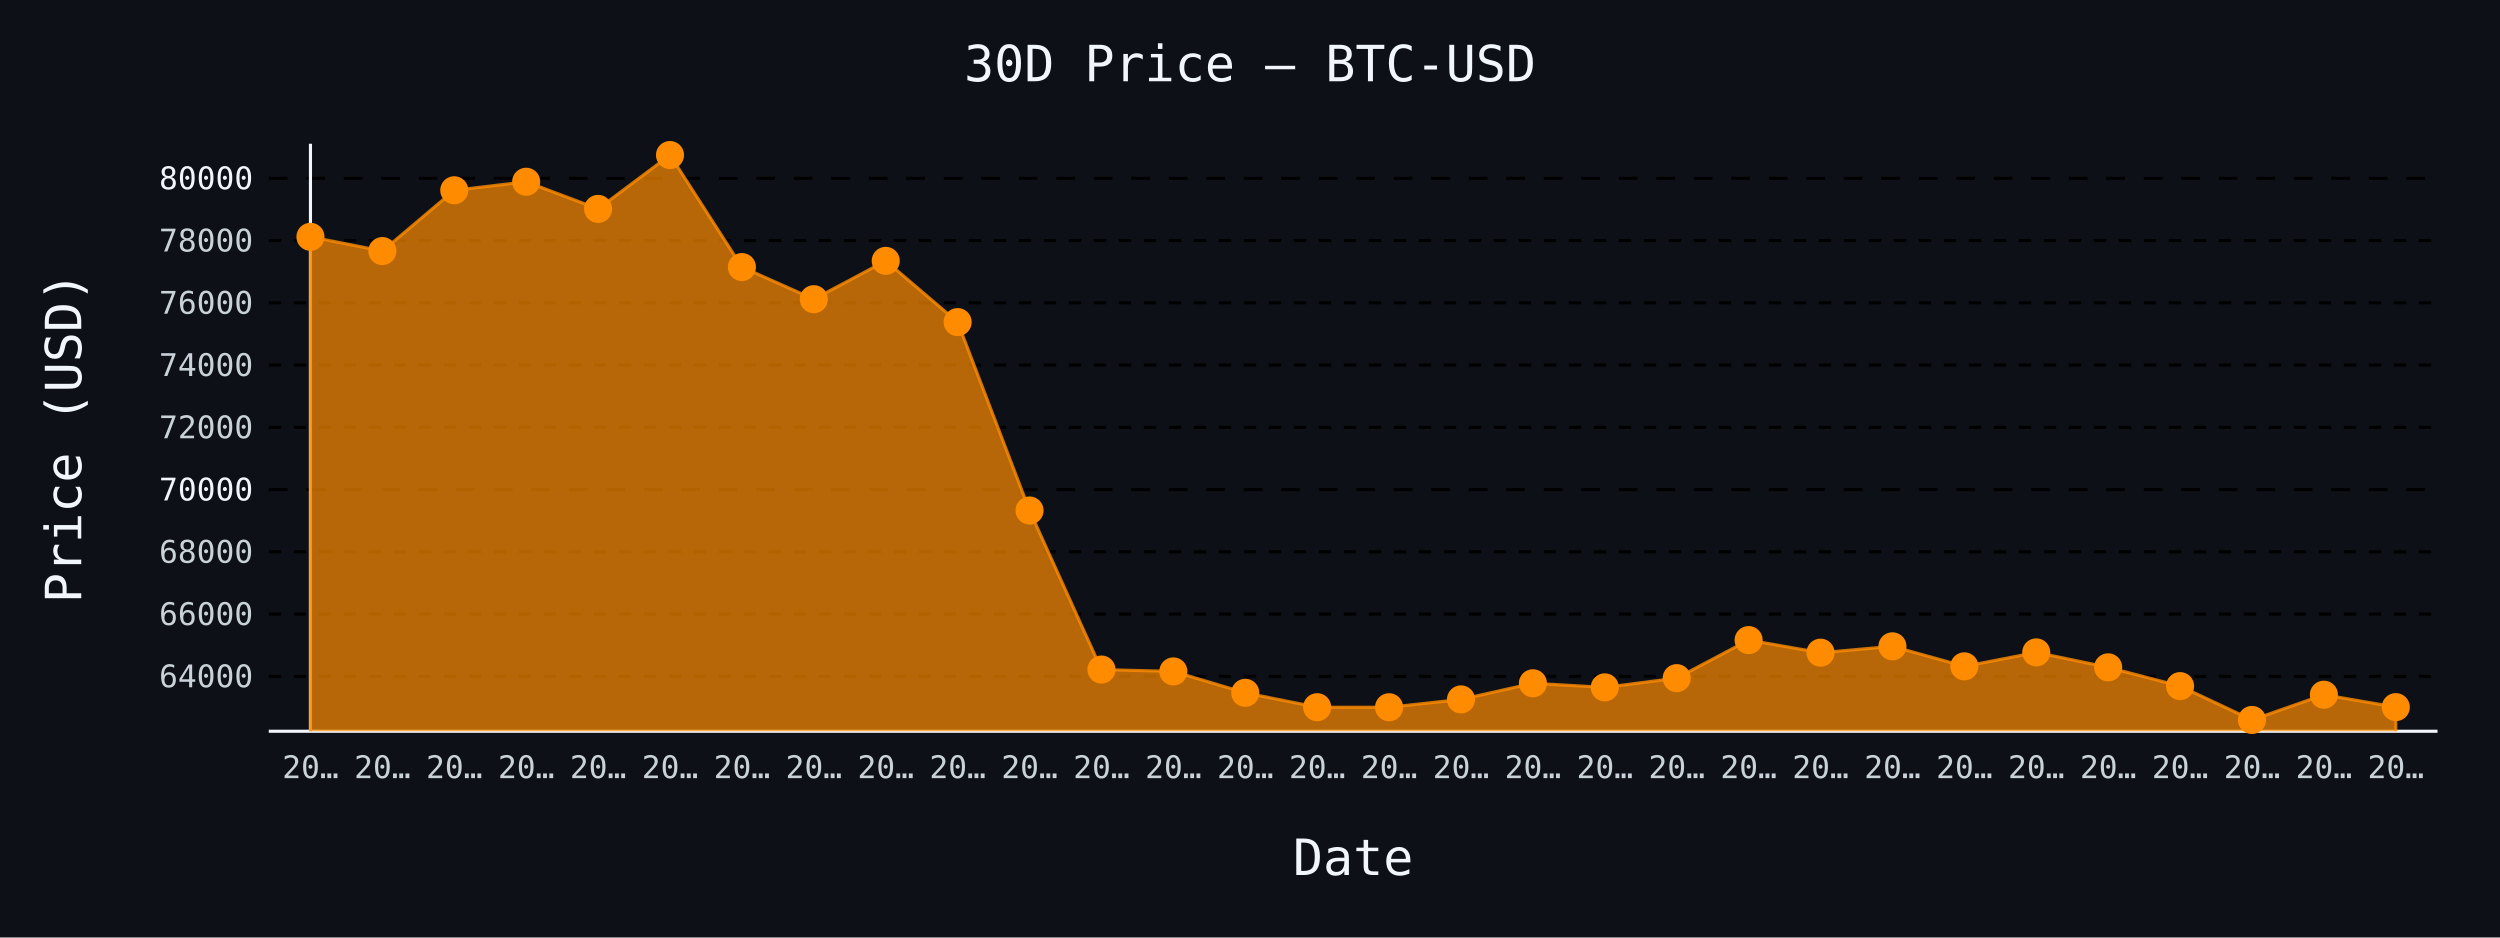
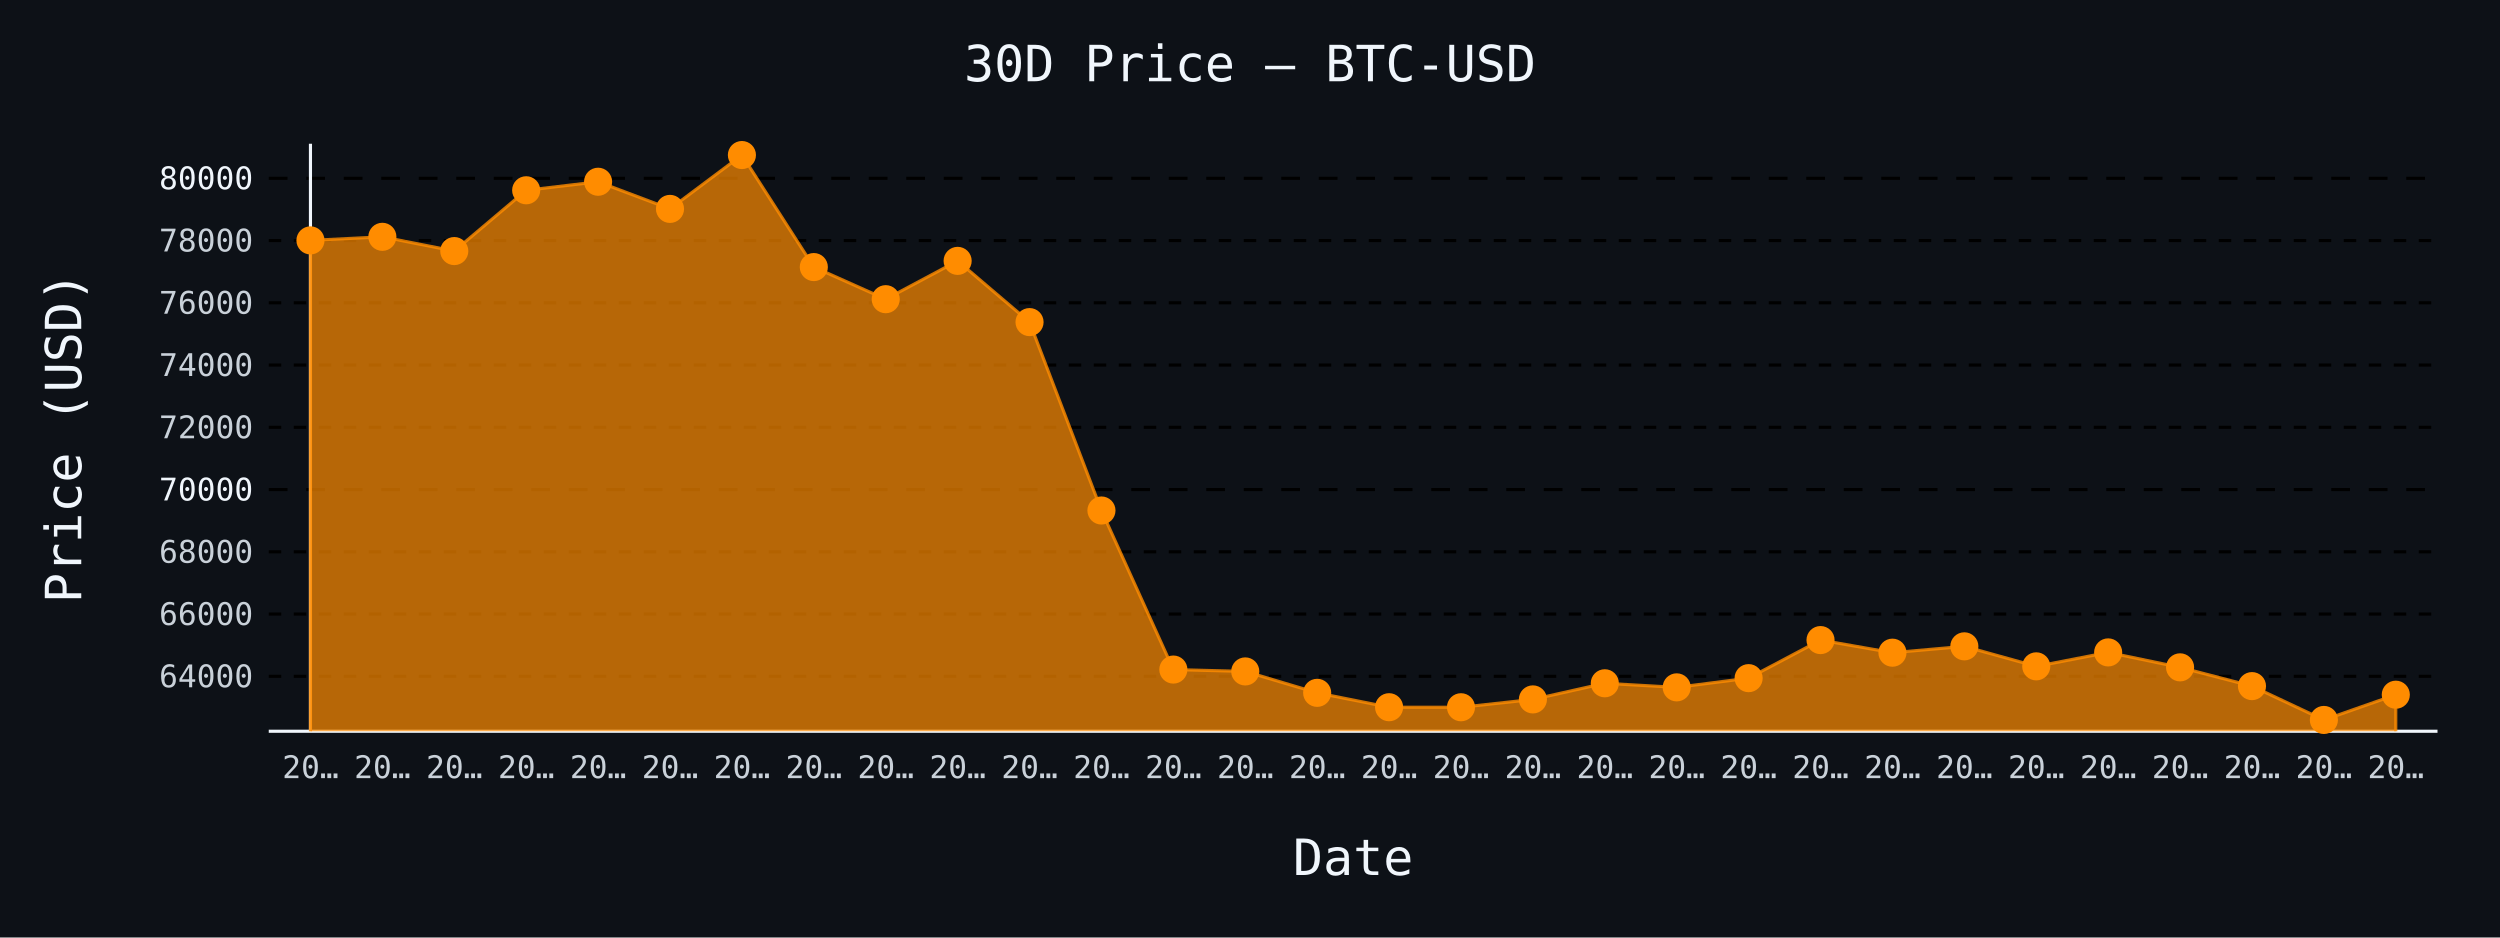
- <svg xmlns="http://www.w3.org/2000/svg" id="chart-2a10f887-346f-4749-97f6-1b3401109d39" class="pygal-chart" viewBox="0 0 800 300">
+ <svg xmlns="http://www.w3.org/2000/svg" id="chart-7b6473da-6116-4231-8f9b-fb7a6bf6558d" class="pygal-chart" viewBox="0 0 800 300">
  <defs>
-     <style type="text/css">#chart-2a10f887-346f-4749-97f6-1b3401109d39{-webkit-user-select:none;-webkit-font-smoothing:antialiased;font-family:monospace}#chart-2a10f887-346f-4749-97f6-1b3401109d39 .title{font-family:monospace;font-size:16px}#chart-2a10f887-346f-4749-97f6-1b3401109d39 .legends .legend text{font-family:monospace;font-size:14px}#chart-2a10f887-346f-4749-97f6-1b3401109d39 .axis text{font-family:monospace;font-size:10px}#chart-2a10f887-346f-4749-97f6-1b3401109d39 .axis text.major{font-family:monospace;font-size:10px}#chart-2a10f887-346f-4749-97f6-1b3401109d39 .text-overlay text.value{font-family:monospace;font-size:16px}#chart-2a10f887-346f-4749-97f6-1b3401109d39 .text-overlay text.label{font-family:monospace;font-size:10px}#chart-2a10f887-346f-4749-97f6-1b3401109d39 .tooltip{font-family:monospace;font-size:14px}#chart-2a10f887-346f-4749-97f6-1b3401109d39 text.no_data{font-family:monospace;font-size:64px}
- #chart-2a10f887-346f-4749-97f6-1b3401109d39{background-color:#0d1117}#chart-2a10f887-346f-4749-97f6-1b3401109d39 path,#chart-2a10f887-346f-4749-97f6-1b3401109d39 line,#chart-2a10f887-346f-4749-97f6-1b3401109d39 rect,#chart-2a10f887-346f-4749-97f6-1b3401109d39 circle{-webkit-transition:150ms;-moz-transition:150ms;transition:150ms}#chart-2a10f887-346f-4749-97f6-1b3401109d39 .graph &gt; .background{fill:#0d1117}#chart-2a10f887-346f-4749-97f6-1b3401109d39 .plot &gt; .background{fill:#0d1117}#chart-2a10f887-346f-4749-97f6-1b3401109d39 .graph{fill:#c9d1d9}#chart-2a10f887-346f-4749-97f6-1b3401109d39 text.no_data{fill:#f0f6fc}#chart-2a10f887-346f-4749-97f6-1b3401109d39 .title{fill:#f0f6fc}#chart-2a10f887-346f-4749-97f6-1b3401109d39 .legends .legend text{fill:#c9d1d9}#chart-2a10f887-346f-4749-97f6-1b3401109d39 .legends .legend:hover text{fill:#f0f6fc}#chart-2a10f887-346f-4749-97f6-1b3401109d39 .axis .line{stroke:#f0f6fc}#chart-2a10f887-346f-4749-97f6-1b3401109d39 .axis .guide.line{stroke:#8b949e}#chart-2a10f887-346f-4749-97f6-1b3401109d39 .axis .major.line{stroke:#c9d1d9}#chart-2a10f887-346f-4749-97f6-1b3401109d39 .axis text.major{fill:#f0f6fc}#chart-2a10f887-346f-4749-97f6-1b3401109d39 .axis.y .guides:hover .guide.line,#chart-2a10f887-346f-4749-97f6-1b3401109d39 .line-graph .axis.x .guides:hover .guide.line,#chart-2a10f887-346f-4749-97f6-1b3401109d39 .stackedline-graph .axis.x .guides:hover .guide.line,#chart-2a10f887-346f-4749-97f6-1b3401109d39 .xy-graph .axis.x .guides:hover .guide.line{stroke:#f0f6fc}#chart-2a10f887-346f-4749-97f6-1b3401109d39 .axis .guides:hover text{fill:#f0f6fc}#chart-2a10f887-346f-4749-97f6-1b3401109d39 .reactive{fill-opacity:.7;stroke-opacity:.8;stroke-width:1}#chart-2a10f887-346f-4749-97f6-1b3401109d39 .ci{stroke:#c9d1d9}#chart-2a10f887-346f-4749-97f6-1b3401109d39 .reactive.active,#chart-2a10f887-346f-4749-97f6-1b3401109d39 .active .reactive{fill-opacity:.8;stroke-opacity:.9;stroke-width:4}#chart-2a10f887-346f-4749-97f6-1b3401109d39 .ci .reactive.active{stroke-width:1.5}#chart-2a10f887-346f-4749-97f6-1b3401109d39 .series text{fill:#f0f6fc}#chart-2a10f887-346f-4749-97f6-1b3401109d39 .tooltip rect{fill:#0d1117;stroke:#f0f6fc;-webkit-transition:opacity 150ms;-moz-transition:opacity 150ms;transition:opacity 150ms}#chart-2a10f887-346f-4749-97f6-1b3401109d39 .tooltip .label{fill:#c9d1d9}#chart-2a10f887-346f-4749-97f6-1b3401109d39 .tooltip .label{fill:#c9d1d9}#chart-2a10f887-346f-4749-97f6-1b3401109d39 .tooltip .legend{font-size:.8em;fill:#8b949e}#chart-2a10f887-346f-4749-97f6-1b3401109d39 .tooltip .x_label{font-size:.6em;fill:#f0f6fc}#chart-2a10f887-346f-4749-97f6-1b3401109d39 .tooltip .xlink{font-size:.5em;text-decoration:underline}#chart-2a10f887-346f-4749-97f6-1b3401109d39 .tooltip .value{font-size:1.5em}#chart-2a10f887-346f-4749-97f6-1b3401109d39 .bound{font-size:.5em}#chart-2a10f887-346f-4749-97f6-1b3401109d39 .max-value{font-size:.75em;fill:#8b949e}#chart-2a10f887-346f-4749-97f6-1b3401109d39 .map-element{fill:#0d1117;stroke:#8b949e !important}#chart-2a10f887-346f-4749-97f6-1b3401109d39 .map-element .reactive{fill-opacity:inherit;stroke-opacity:inherit}#chart-2a10f887-346f-4749-97f6-1b3401109d39 .color-0,#chart-2a10f887-346f-4749-97f6-1b3401109d39 .color-0 a:visited{stroke:#ff8c00;fill:#ff8c00}#chart-2a10f887-346f-4749-97f6-1b3401109d39 .text-overlay .color-0 text{fill:black}
- #chart-2a10f887-346f-4749-97f6-1b3401109d39 text.no_data{text-anchor:middle}#chart-2a10f887-346f-4749-97f6-1b3401109d39 .guide.line{fill:none}#chart-2a10f887-346f-4749-97f6-1b3401109d39 .centered{text-anchor:middle}#chart-2a10f887-346f-4749-97f6-1b3401109d39 .title{text-anchor:middle}#chart-2a10f887-346f-4749-97f6-1b3401109d39 .legends .legend text{fill-opacity:1}#chart-2a10f887-346f-4749-97f6-1b3401109d39 .axis.x text{text-anchor:middle}#chart-2a10f887-346f-4749-97f6-1b3401109d39 .axis.x:not(.web) text[transform]{text-anchor:start}#chart-2a10f887-346f-4749-97f6-1b3401109d39 .axis.x:not(.web) text[transform].backwards{text-anchor:end}#chart-2a10f887-346f-4749-97f6-1b3401109d39 .axis.y text{text-anchor:end}#chart-2a10f887-346f-4749-97f6-1b3401109d39 .axis.y text[transform].backwards{text-anchor:start}#chart-2a10f887-346f-4749-97f6-1b3401109d39 .axis.y2 text{text-anchor:start}#chart-2a10f887-346f-4749-97f6-1b3401109d39 .axis.y2 text[transform].backwards{text-anchor:end}#chart-2a10f887-346f-4749-97f6-1b3401109d39 .axis .guide.line{stroke-dasharray:4,4;stroke:black}#chart-2a10f887-346f-4749-97f6-1b3401109d39 .axis .major.guide.line{stroke-dasharray:6,6;stroke:black}#chart-2a10f887-346f-4749-97f6-1b3401109d39 .horizontal .axis.y .guide.line,#chart-2a10f887-346f-4749-97f6-1b3401109d39 .horizontal .axis.y2 .guide.line,#chart-2a10f887-346f-4749-97f6-1b3401109d39 .vertical .axis.x .guide.line{opacity:0}#chart-2a10f887-346f-4749-97f6-1b3401109d39 .horizontal .axis.always_show .guide.line,#chart-2a10f887-346f-4749-97f6-1b3401109d39 .vertical .axis.always_show .guide.line{opacity:1 !important}#chart-2a10f887-346f-4749-97f6-1b3401109d39 .axis.y .guides:hover .guide.line,#chart-2a10f887-346f-4749-97f6-1b3401109d39 .axis.y2 .guides:hover .guide.line,#chart-2a10f887-346f-4749-97f6-1b3401109d39 .axis.x .guides:hover .guide.line{opacity:1}#chart-2a10f887-346f-4749-97f6-1b3401109d39 .axis .guides:hover text{opacity:1}#chart-2a10f887-346f-4749-97f6-1b3401109d39 .nofill{fill:none}#chart-2a10f887-346f-4749-97f6-1b3401109d39 .subtle-fill{fill-opacity:.2}#chart-2a10f887-346f-4749-97f6-1b3401109d39 .dot{stroke-width:1px;fill-opacity:1;stroke-opacity:1}#chart-2a10f887-346f-4749-97f6-1b3401109d39 .dot.active{stroke-width:5px}#chart-2a10f887-346f-4749-97f6-1b3401109d39 .dot.negative{fill:transparent}#chart-2a10f887-346f-4749-97f6-1b3401109d39 text,#chart-2a10f887-346f-4749-97f6-1b3401109d39 tspan{stroke:none !important}#chart-2a10f887-346f-4749-97f6-1b3401109d39 .series text.active{opacity:1}#chart-2a10f887-346f-4749-97f6-1b3401109d39 .tooltip rect{fill-opacity:.95;stroke-width:.5}#chart-2a10f887-346f-4749-97f6-1b3401109d39 .tooltip text{fill-opacity:1}#chart-2a10f887-346f-4749-97f6-1b3401109d39 .showable{visibility:hidden}#chart-2a10f887-346f-4749-97f6-1b3401109d39 .showable.shown{visibility:visible}#chart-2a10f887-346f-4749-97f6-1b3401109d39 .gauge-background{fill:rgba(229,229,229,1);stroke:none}#chart-2a10f887-346f-4749-97f6-1b3401109d39 .bg-lines{stroke:#0d1117;stroke-width:2px}</style>
+     <style type="text/css">#chart-7b6473da-6116-4231-8f9b-fb7a6bf6558d{-webkit-user-select:none;-webkit-font-smoothing:antialiased;font-family:monospace}#chart-7b6473da-6116-4231-8f9b-fb7a6bf6558d .title{font-family:monospace;font-size:16px}#chart-7b6473da-6116-4231-8f9b-fb7a6bf6558d .legends .legend text{font-family:monospace;font-size:14px}#chart-7b6473da-6116-4231-8f9b-fb7a6bf6558d .axis text{font-family:monospace;font-size:10px}#chart-7b6473da-6116-4231-8f9b-fb7a6bf6558d .axis text.major{font-family:monospace;font-size:10px}#chart-7b6473da-6116-4231-8f9b-fb7a6bf6558d .text-overlay text.value{font-family:monospace;font-size:16px}#chart-7b6473da-6116-4231-8f9b-fb7a6bf6558d .text-overlay text.label{font-family:monospace;font-size:10px}#chart-7b6473da-6116-4231-8f9b-fb7a6bf6558d .tooltip{font-family:monospace;font-size:14px}#chart-7b6473da-6116-4231-8f9b-fb7a6bf6558d text.no_data{font-family:monospace;font-size:64px}
+ #chart-7b6473da-6116-4231-8f9b-fb7a6bf6558d{background-color:#0d1117}#chart-7b6473da-6116-4231-8f9b-fb7a6bf6558d path,#chart-7b6473da-6116-4231-8f9b-fb7a6bf6558d line,#chart-7b6473da-6116-4231-8f9b-fb7a6bf6558d rect,#chart-7b6473da-6116-4231-8f9b-fb7a6bf6558d circle{-webkit-transition:150ms;-moz-transition:150ms;transition:150ms}#chart-7b6473da-6116-4231-8f9b-fb7a6bf6558d .graph &gt; .background{fill:#0d1117}#chart-7b6473da-6116-4231-8f9b-fb7a6bf6558d .plot &gt; .background{fill:#0d1117}#chart-7b6473da-6116-4231-8f9b-fb7a6bf6558d .graph{fill:#c9d1d9}#chart-7b6473da-6116-4231-8f9b-fb7a6bf6558d text.no_data{fill:#f0f6fc}#chart-7b6473da-6116-4231-8f9b-fb7a6bf6558d .title{fill:#f0f6fc}#chart-7b6473da-6116-4231-8f9b-fb7a6bf6558d .legends .legend text{fill:#c9d1d9}#chart-7b6473da-6116-4231-8f9b-fb7a6bf6558d .legends .legend:hover text{fill:#f0f6fc}#chart-7b6473da-6116-4231-8f9b-fb7a6bf6558d .axis .line{stroke:#f0f6fc}#chart-7b6473da-6116-4231-8f9b-fb7a6bf6558d .axis .guide.line{stroke:#8b949e}#chart-7b6473da-6116-4231-8f9b-fb7a6bf6558d .axis .major.line{stroke:#c9d1d9}#chart-7b6473da-6116-4231-8f9b-fb7a6bf6558d .axis text.major{fill:#f0f6fc}#chart-7b6473da-6116-4231-8f9b-fb7a6bf6558d .axis.y .guides:hover .guide.line,#chart-7b6473da-6116-4231-8f9b-fb7a6bf6558d .line-graph .axis.x .guides:hover .guide.line,#chart-7b6473da-6116-4231-8f9b-fb7a6bf6558d .stackedline-graph .axis.x .guides:hover .guide.line,#chart-7b6473da-6116-4231-8f9b-fb7a6bf6558d .xy-graph .axis.x .guides:hover .guide.line{stroke:#f0f6fc}#chart-7b6473da-6116-4231-8f9b-fb7a6bf6558d .axis .guides:hover text{fill:#f0f6fc}#chart-7b6473da-6116-4231-8f9b-fb7a6bf6558d .reactive{fill-opacity:.7;stroke-opacity:.8;stroke-width:1}#chart-7b6473da-6116-4231-8f9b-fb7a6bf6558d .ci{stroke:#c9d1d9}#chart-7b6473da-6116-4231-8f9b-fb7a6bf6558d .reactive.active,#chart-7b6473da-6116-4231-8f9b-fb7a6bf6558d .active .reactive{fill-opacity:.8;stroke-opacity:.9;stroke-width:4}#chart-7b6473da-6116-4231-8f9b-fb7a6bf6558d .ci .reactive.active{stroke-width:1.5}#chart-7b6473da-6116-4231-8f9b-fb7a6bf6558d .series text{fill:#f0f6fc}#chart-7b6473da-6116-4231-8f9b-fb7a6bf6558d .tooltip rect{fill:#0d1117;stroke:#f0f6fc;-webkit-transition:opacity 150ms;-moz-transition:opacity 150ms;transition:opacity 150ms}#chart-7b6473da-6116-4231-8f9b-fb7a6bf6558d .tooltip .label{fill:#c9d1d9}#chart-7b6473da-6116-4231-8f9b-fb7a6bf6558d .tooltip .label{fill:#c9d1d9}#chart-7b6473da-6116-4231-8f9b-fb7a6bf6558d .tooltip .legend{font-size:.8em;fill:#8b949e}#chart-7b6473da-6116-4231-8f9b-fb7a6bf6558d .tooltip .x_label{font-size:.6em;fill:#f0f6fc}#chart-7b6473da-6116-4231-8f9b-fb7a6bf6558d .tooltip .xlink{font-size:.5em;text-decoration:underline}#chart-7b6473da-6116-4231-8f9b-fb7a6bf6558d .tooltip .value{font-size:1.5em}#chart-7b6473da-6116-4231-8f9b-fb7a6bf6558d .bound{font-size:.5em}#chart-7b6473da-6116-4231-8f9b-fb7a6bf6558d .max-value{font-size:.75em;fill:#8b949e}#chart-7b6473da-6116-4231-8f9b-fb7a6bf6558d .map-element{fill:#0d1117;stroke:#8b949e !important}#chart-7b6473da-6116-4231-8f9b-fb7a6bf6558d .map-element .reactive{fill-opacity:inherit;stroke-opacity:inherit}#chart-7b6473da-6116-4231-8f9b-fb7a6bf6558d .color-0,#chart-7b6473da-6116-4231-8f9b-fb7a6bf6558d .color-0 a:visited{stroke:#ff8c00;fill:#ff8c00}#chart-7b6473da-6116-4231-8f9b-fb7a6bf6558d .text-overlay .color-0 text{fill:black}
+ #chart-7b6473da-6116-4231-8f9b-fb7a6bf6558d text.no_data{text-anchor:middle}#chart-7b6473da-6116-4231-8f9b-fb7a6bf6558d .guide.line{fill:none}#chart-7b6473da-6116-4231-8f9b-fb7a6bf6558d .centered{text-anchor:middle}#chart-7b6473da-6116-4231-8f9b-fb7a6bf6558d .title{text-anchor:middle}#chart-7b6473da-6116-4231-8f9b-fb7a6bf6558d .legends .legend text{fill-opacity:1}#chart-7b6473da-6116-4231-8f9b-fb7a6bf6558d .axis.x text{text-anchor:middle}#chart-7b6473da-6116-4231-8f9b-fb7a6bf6558d .axis.x:not(.web) text[transform]{text-anchor:start}#chart-7b6473da-6116-4231-8f9b-fb7a6bf6558d .axis.x:not(.web) text[transform].backwards{text-anchor:end}#chart-7b6473da-6116-4231-8f9b-fb7a6bf6558d .axis.y text{text-anchor:end}#chart-7b6473da-6116-4231-8f9b-fb7a6bf6558d .axis.y text[transform].backwards{text-anchor:start}#chart-7b6473da-6116-4231-8f9b-fb7a6bf6558d .axis.y2 text{text-anchor:start}#chart-7b6473da-6116-4231-8f9b-fb7a6bf6558d .axis.y2 text[transform].backwards{text-anchor:end}#chart-7b6473da-6116-4231-8f9b-fb7a6bf6558d .axis .guide.line{stroke-dasharray:4,4;stroke:black}#chart-7b6473da-6116-4231-8f9b-fb7a6bf6558d .axis .major.guide.line{stroke-dasharray:6,6;stroke:black}#chart-7b6473da-6116-4231-8f9b-fb7a6bf6558d .horizontal .axis.y .guide.line,#chart-7b6473da-6116-4231-8f9b-fb7a6bf6558d .horizontal .axis.y2 .guide.line,#chart-7b6473da-6116-4231-8f9b-fb7a6bf6558d .vertical .axis.x .guide.line{opacity:0}#chart-7b6473da-6116-4231-8f9b-fb7a6bf6558d .horizontal .axis.always_show .guide.line,#chart-7b6473da-6116-4231-8f9b-fb7a6bf6558d .vertical .axis.always_show .guide.line{opacity:1 !important}#chart-7b6473da-6116-4231-8f9b-fb7a6bf6558d .axis.y .guides:hover .guide.line,#chart-7b6473da-6116-4231-8f9b-fb7a6bf6558d .axis.y2 .guides:hover .guide.line,#chart-7b6473da-6116-4231-8f9b-fb7a6bf6558d .axis.x .guides:hover .guide.line{opacity:1}#chart-7b6473da-6116-4231-8f9b-fb7a6bf6558d .axis .guides:hover text{opacity:1}#chart-7b6473da-6116-4231-8f9b-fb7a6bf6558d .nofill{fill:none}#chart-7b6473da-6116-4231-8f9b-fb7a6bf6558d .subtle-fill{fill-opacity:.2}#chart-7b6473da-6116-4231-8f9b-fb7a6bf6558d .dot{stroke-width:1px;fill-opacity:1;stroke-opacity:1}#chart-7b6473da-6116-4231-8f9b-fb7a6bf6558d .dot.active{stroke-width:5px}#chart-7b6473da-6116-4231-8f9b-fb7a6bf6558d .dot.negative{fill:transparent}#chart-7b6473da-6116-4231-8f9b-fb7a6bf6558d text,#chart-7b6473da-6116-4231-8f9b-fb7a6bf6558d tspan{stroke:none !important}#chart-7b6473da-6116-4231-8f9b-fb7a6bf6558d .series text.active{opacity:1}#chart-7b6473da-6116-4231-8f9b-fb7a6bf6558d .tooltip rect{fill-opacity:.95;stroke-width:.5}#chart-7b6473da-6116-4231-8f9b-fb7a6bf6558d .tooltip text{fill-opacity:1}#chart-7b6473da-6116-4231-8f9b-fb7a6bf6558d .showable{visibility:hidden}#chart-7b6473da-6116-4231-8f9b-fb7a6bf6558d .showable.shown{visibility:visible}#chart-7b6473da-6116-4231-8f9b-fb7a6bf6558d .gauge-background{fill:rgba(229,229,229,1);stroke:none}#chart-7b6473da-6116-4231-8f9b-fb7a6bf6558d .bg-lines{stroke:#0d1117;stroke-width:2px}</style>
  </defs>
  <g class="graph line-graph vertical">
    <rect x="0" y="0" width="800" height="300" class="background" />
    <g transform="translate(86, 46)" class="plot">
      <rect x="0" y="0" width="694.0" height="188" class="background" />
      <g class="axis y always_show">
        <path d="M0 188 h694" class="line" />
        <g class="guides">
          <path d="M0 170.42 h694" class="guide line" />
          <text x="-5" y="173.92" class="">64000</text>
        </g>
        <g class="guides">
          <path d="M0 150.5 h694" class="guide line" />
          <text x="-5" y="154" class="">66000</text>
        </g>
        <g class="guides">
          <path d="M0 130.579 h694" class="guide line" />
          <text x="-5" y="134.079" class="">68000</text>
        </g>
        <g class="guides">
          <path d="M0 110.659 h694" class="major guide line" />
          <text x="-5" y="114.159" class="major">70000</text>
        </g>
        <g class="guides">
          <path d="M0 90.738 h694" class="guide line" />
          <text x="-5" y="94.238" class="">72000</text>
        </g>
        <g class="guides">
          <path d="M0 70.817 h694" class="guide line" />
          <text x="-5" y="74.317" class="">74000</text>
        </g>
        <g class="guides">
          <path d="M0 50.897 h694" class="guide line" />
          <text x="-5" y="54.397" class="">76000</text>
        </g>
        <g class="guides">
          <path d="M0 30.976 h694" class="guide line" />
          <text x="-5" y="34.476" class="">78000</text>
        </g>
        <g class="guides">
          <path d="M0 11.056 h694" class="major guide line" />
          <text x="-5" y="14.556" class="major">80000</text>
        </g>
      </g>
      <g class="axis x">
        <g class="guides">
          <path d="M13.346 0 v188" class="line" />
          <text x="13.346" y="203.0" class="">20…</text>
        </g>
        <g class="guides">
          <path d="M36.357 0 v188" class="guide line" />
          <text x="36.357" y="203.0" class="">20…</text>
        </g>
        <g class="guides">
          <path d="M59.367 0 v188" class="guide line" />
          <text x="59.367" y="203.0" class="">20…</text>
        </g>
        <g class="guides">
          <path d="M82.378 0 v188" class="guide line" />
          <text x="82.378" y="203.0" class="">20…</text>
        </g>
        <g class="guides">
          <path d="M105.389 0 v188" class="guide line" />
          <text x="105.389" y="203.0" class="">20…</text>
        </g>
        <g class="guides">
          <path d="M128.399 0 v188" class="guide line" />
          <text x="128.399" y="203.0" class="">20…</text>
        </g>
        <g class="guides">
          <path d="M151.41 0 v188" class="guide line" />
          <text x="151.41" y="203.0" class="">20…</text>
        </g>
        <g class="guides">
          <path d="M174.42 0 v188" class="guide line" />
          <text x="174.42" y="203.0" class="">20…</text>
        </g>
        <g class="guides">
          <path d="M197.431 0 v188" class="guide line" />
          <text x="197.431" y="203.0" class="">20…</text>
        </g>
        <g class="guides">
          <path d="M220.442 0 v188" class="guide line" />
          <text x="220.442" y="203.0" class="">20…</text>
        </g>
        <g class="guides">
          <path d="M243.452 0 v188" class="guide line" />
          <text x="243.452" y="203.0" class="">20…</text>
        </g>
        <g class="guides">
          <path d="M266.463 0 v188" class="guide line" />
          <text x="266.463" y="203.0" class="">20…</text>
        </g>
        <g class="guides">
          <path d="M289.473 0 v188" class="guide line" />
          <text x="289.473" y="203.0" class="">20…</text>
        </g>
        <g class="guides">
          <path d="M312.484 0 v188" class="guide line" />
          <text x="312.484" y="203.0" class="">20…</text>
        </g>
        <g class="guides">
          <path d="M335.495 0 v188" class="guide line" />
          <text x="335.495" y="203.0" class="">20…</text>
        </g>
        <g class="guides">
          <path d="M358.505 0 v188" class="guide line" />
          <text x="358.505" y="203.0" class="">20…</text>
        </g>
        <g class="guides">
          <path d="M381.516 0 v188" class="guide line" />
          <text x="381.516" y="203.0" class="">20…</text>
        </g>
        <g class="guides">
          <path d="M404.527 0 v188" class="guide line" />
          <text x="404.527" y="203.0" class="">20…</text>
        </g>
        <g class="guides">
          <path d="M427.537 0 v188" class="guide line" />
          <text x="427.537" y="203.0" class="">20…</text>
        </g>
        <g class="guides">
          <path d="M450.548 0 v188" class="guide line" />
          <text x="450.548" y="203.0" class="">20…</text>
        </g>
        <g class="guides">
          <path d="M473.558 0 v188" class="guide line" />
          <text x="473.558" y="203.0" class="">20…</text>
        </g>
        <g class="guides">
          <path d="M496.569 0 v188" class="guide line" />
          <text x="496.569" y="203.0" class="">20…</text>
        </g>
        <g class="guides">
          <path d="M519.58 0 v188" class="guide line" />
          <text x="519.58" y="203.0" class="">20…</text>
        </g>
        <g class="guides">
          <path d="M542.59 0 v188" class="guide line" />
          <text x="542.59" y="203.0" class="">20…</text>
        </g>
        <g class="guides">
          <path d="M565.601 0 v188" class="guide line" />
          <text x="565.601" y="203.0" class="">20…</text>
        </g>
        <g class="guides">
          <path d="M588.611 0 v188" class="guide line" />
          <text x="588.611" y="203.0" class="">20…</text>
        </g>
        <g class="guides">
          <path d="M611.622 0 v188" class="guide line" />
          <text x="611.622" y="203.0" class="">20…</text>
        </g>
        <g class="guides">
          <path d="M634.633 0 v188" class="guide line" />
          <text x="634.633" y="203.0" class="">20…</text>
        </g>
        <g class="guides">
          <path d="M657.643 0 v188" class="guide line" />
          <text x="657.643" y="203.0" class="">20…</text>
        </g>
        <g class="guides">
          <path d="M680.654 0 v188" class="guide line" />
          <text x="680.654" y="203.0" class="">20…</text>
        </g>
      </g>
      <g class="series serie-0 color-0">
-         <path d="M13.346 188 L13.346 29.781 36.357 34.343 59.367 14.89 82.378 12.161 105.389 20.847 128.399 3.615 151.41 39.462 174.42 49.741 197.431 37.48 220.442 57.072 243.452 117.362 266.463 168.259 289.473 168.857 312.484 175.709 335.495 180.311 358.505 180.321 381.516 177.811 404.527 172.651 427.537 173.956 450.548 171.008 473.558 158.827 496.569 162.86 519.58 160.829 542.59 167.233 565.601 162.771 588.611 167.552 611.622 173.558 634.633 184.385 657.643 176.307 680.654 180.281 680.654 188" class="line reactive" />
+         <path d="M13.346 188 L13.346 30.926 36.357 29.781 59.367 34.343 82.378 14.89 105.389 12.161 128.399 20.847 151.41 3.615 174.42 39.462 197.431 49.741 220.442 37.48 243.452 57.072 266.463 117.362 289.473 168.259 312.484 168.857 335.495 175.709 358.505 180.311 381.516 180.321 404.527 177.811 427.537 172.651 450.548 173.956 473.558 171.008 496.569 158.827 519.58 162.86 542.59 160.829 565.601 167.233 588.611 162.771 611.622 167.552 634.633 173.558 657.643 184.385 680.654 176.307 680.654 188" class="line reactive" />
      </g>
    </g>
    <g class="titles">
      <text x="400.0" y="26" class="title plot_title">30D Price — BTC-USD</text>
      <text x="433.0" y="280" class="title">Date</text>
      <text x="0" y="166.0" class="title" transform="rotate(-90 0 140)">Price (USD)</text>
    </g>
    <g transform="translate(86, 46)" class="plot overlay">
      <g class="series serie-0 color-0">
        <g class="dots">
-           <circle cx="13.346" cy="29.781" r="4" class="dot reactive tooltip-trigger" />
-         </g>
-         <g class="dots">
-           <circle cx="36.357" cy="34.343" r="4" class="dot reactive tooltip-trigger" />
-         </g>
-         <g class="dots">
-           <circle cx="59.367" cy="14.89" r="4" class="dot reactive tooltip-trigger" />
-         </g>
-         <g class="dots">
-           <circle cx="82.378" cy="12.161" r="4" class="dot reactive tooltip-trigger" />
-         </g>
-         <g class="dots">
-           <circle cx="105.389" cy="20.847" r="4" class="dot reactive tooltip-trigger" />
-         </g>
-         <g class="dots">
-           <circle cx="128.399" cy="3.615" r="4" class="dot reactive tooltip-trigger" />
-         </g>
-         <g class="dots">
-           <circle cx="151.41" cy="39.462" r="4" class="dot reactive tooltip-trigger" />
-         </g>
-         <g class="dots">
-           <circle cx="174.42" cy="49.741" r="4" class="dot reactive tooltip-trigger" />
-         </g>
-         <g class="dots">
-           <circle cx="197.431" cy="37.48" r="4" class="dot reactive tooltip-trigger" />
-         </g>
-         <g class="dots">
-           <circle cx="220.442" cy="57.072" r="4" class="dot reactive tooltip-trigger" />
-         </g>
-         <g class="dots">
-           <circle cx="243.452" cy="117.362" r="4" class="dot reactive tooltip-trigger" />
-         </g>
-         <g class="dots">
-           <circle cx="266.463" cy="168.259" r="4" class="dot reactive tooltip-trigger" />
-         </g>
-         <g class="dots">
-           <circle cx="289.473" cy="168.857" r="4" class="dot reactive tooltip-trigger" />
-         </g>
-         <g class="dots">
-           <circle cx="312.484" cy="175.709" r="4" class="dot reactive tooltip-trigger" />
-         </g>
-         <g class="dots">
-           <circle cx="335.495" cy="180.311" r="4" class="dot reactive tooltip-trigger" />
-         </g>
-         <g class="dots">
-           <circle cx="358.505" cy="180.321" r="4" class="dot reactive tooltip-trigger" />
-         </g>
-         <g class="dots">
-           <circle cx="381.516" cy="177.811" r="4" class="dot reactive tooltip-trigger" />
-         </g>
-         <g class="dots">
-           <circle cx="404.527" cy="172.651" r="4" class="dot reactive tooltip-trigger" />
-         </g>
-         <g class="dots">
-           <circle cx="427.537" cy="173.956" r="4" class="dot reactive tooltip-trigger" />
-         </g>
-         <g class="dots">
-           <circle cx="450.548" cy="171.008" r="4" class="dot reactive tooltip-trigger" />
-         </g>
-         <g class="dots">
-           <circle cx="473.558" cy="158.827" r="4" class="dot reactive tooltip-trigger" />
-         </g>
-         <g class="dots">
-           <circle cx="496.569" cy="162.86" r="4" class="dot reactive tooltip-trigger" />
-         </g>
-         <g class="dots">
-           <circle cx="519.58" cy="160.829" r="4" class="dot reactive tooltip-trigger" />
-         </g>
-         <g class="dots">
-           <circle cx="542.59" cy="167.233" r="4" class="dot reactive tooltip-trigger" />
-         </g>
-         <g class="dots">
-           <circle cx="565.601" cy="162.771" r="4" class="dot reactive tooltip-trigger" />
-         </g>
-         <g class="dots">
-           <circle cx="588.611" cy="167.552" r="4" class="dot reactive tooltip-trigger" />
-         </g>
-         <g class="dots">
-           <circle cx="611.622" cy="173.558" r="4" class="dot reactive tooltip-trigger" />
-         </g>
-         <g class="dots">
-           <circle cx="634.633" cy="184.385" r="4" class="dot reactive tooltip-trigger" />
-         </g>
-         <g class="dots">
-           <circle cx="657.643" cy="176.307" r="4" class="dot reactive tooltip-trigger" />
-         </g>
-         <g class="dots">
-           <circle cx="680.654" cy="180.281" r="4" class="dot reactive tooltip-trigger" />
+           <circle cx="13.346" cy="30.926" r="4" class="dot reactive tooltip-trigger" />
+         </g>
+         <g class="dots">
+           <circle cx="36.357" cy="29.781" r="4" class="dot reactive tooltip-trigger" />
+         </g>
+         <g class="dots">
+           <circle cx="59.367" cy="34.343" r="4" class="dot reactive tooltip-trigger" />
+         </g>
+         <g class="dots">
+           <circle cx="82.378" cy="14.89" r="4" class="dot reactive tooltip-trigger" />
+         </g>
+         <g class="dots">
+           <circle cx="105.389" cy="12.161" r="4" class="dot reactive tooltip-trigger" />
+         </g>
+         <g class="dots">
+           <circle cx="128.399" cy="20.847" r="4" class="dot reactive tooltip-trigger" />
+         </g>
+         <g class="dots">
+           <circle cx="151.41" cy="3.615" r="4" class="dot reactive tooltip-trigger" />
+         </g>
+         <g class="dots">
+           <circle cx="174.42" cy="39.462" r="4" class="dot reactive tooltip-trigger" />
+         </g>
+         <g class="dots">
+           <circle cx="197.431" cy="49.741" r="4" class="dot reactive tooltip-trigger" />
+         </g>
+         <g class="dots">
+           <circle cx="220.442" cy="37.48" r="4" class="dot reactive tooltip-trigger" />
+         </g>
+         <g class="dots">
+           <circle cx="243.452" cy="57.072" r="4" class="dot reactive tooltip-trigger" />
+         </g>
+         <g class="dots">
+           <circle cx="266.463" cy="117.362" r="4" class="dot reactive tooltip-trigger" />
+         </g>
+         <g class="dots">
+           <circle cx="289.473" cy="168.259" r="4" class="dot reactive tooltip-trigger" />
+         </g>
+         <g class="dots">
+           <circle cx="312.484" cy="168.857" r="4" class="dot reactive tooltip-trigger" />
+         </g>
+         <g class="dots">
+           <circle cx="335.495" cy="175.709" r="4" class="dot reactive tooltip-trigger" />
+         </g>
+         <g class="dots">
+           <circle cx="358.505" cy="180.311" r="4" class="dot reactive tooltip-trigger" />
+         </g>
+         <g class="dots">
+           <circle cx="381.516" cy="180.321" r="4" class="dot reactive tooltip-trigger" />
+         </g>
+         <g class="dots">
+           <circle cx="404.527" cy="177.811" r="4" class="dot reactive tooltip-trigger" />
+         </g>
+         <g class="dots">
+           <circle cx="427.537" cy="172.651" r="4" class="dot reactive tooltip-trigger" />
+         </g>
+         <g class="dots">
+           <circle cx="450.548" cy="173.956" r="4" class="dot reactive tooltip-trigger" />
+         </g>
+         <g class="dots">
+           <circle cx="473.558" cy="171.008" r="4" class="dot reactive tooltip-trigger" />
+         </g>
+         <g class="dots">
+           <circle cx="496.569" cy="158.827" r="4" class="dot reactive tooltip-trigger" />
+         </g>
+         <g class="dots">
+           <circle cx="519.58" cy="162.86" r="4" class="dot reactive tooltip-trigger" />
+         </g>
+         <g class="dots">
+           <circle cx="542.59" cy="160.829" r="4" class="dot reactive tooltip-trigger" />
+         </g>
+         <g class="dots">
+           <circle cx="565.601" cy="167.233" r="4" class="dot reactive tooltip-trigger" />
+         </g>
+         <g class="dots">
+           <circle cx="588.611" cy="162.771" r="4" class="dot reactive tooltip-trigger" />
+         </g>
+         <g class="dots">
+           <circle cx="611.622" cy="167.552" r="4" class="dot reactive tooltip-trigger" />
+         </g>
+         <g class="dots">
+           <circle cx="634.633" cy="173.558" r="4" class="dot reactive tooltip-trigger" />
+         </g>
+         <g class="dots">
+           <circle cx="657.643" cy="184.385" r="4" class="dot reactive tooltip-trigger" />
+         </g>
+         <g class="dots">
+           <circle cx="680.654" cy="176.307" r="4" class="dot reactive tooltip-trigger" />
        </g>
      </g>
    </g>
    <g transform="translate(86, 46)" class="plot text-overlay">
      <g class="series serie-0 color-0" />
    </g>
    <g transform="translate(86, 46)" class="plot tooltip-overlay">
      <g transform="translate(0 0)" style="opacity: 0" class="tooltip">
        <rect rx="0" ry="0" width="0" height="0" class="tooltip-box" />
        <g class="text" />
      </g>
    </g>
  </g>
</svg>
